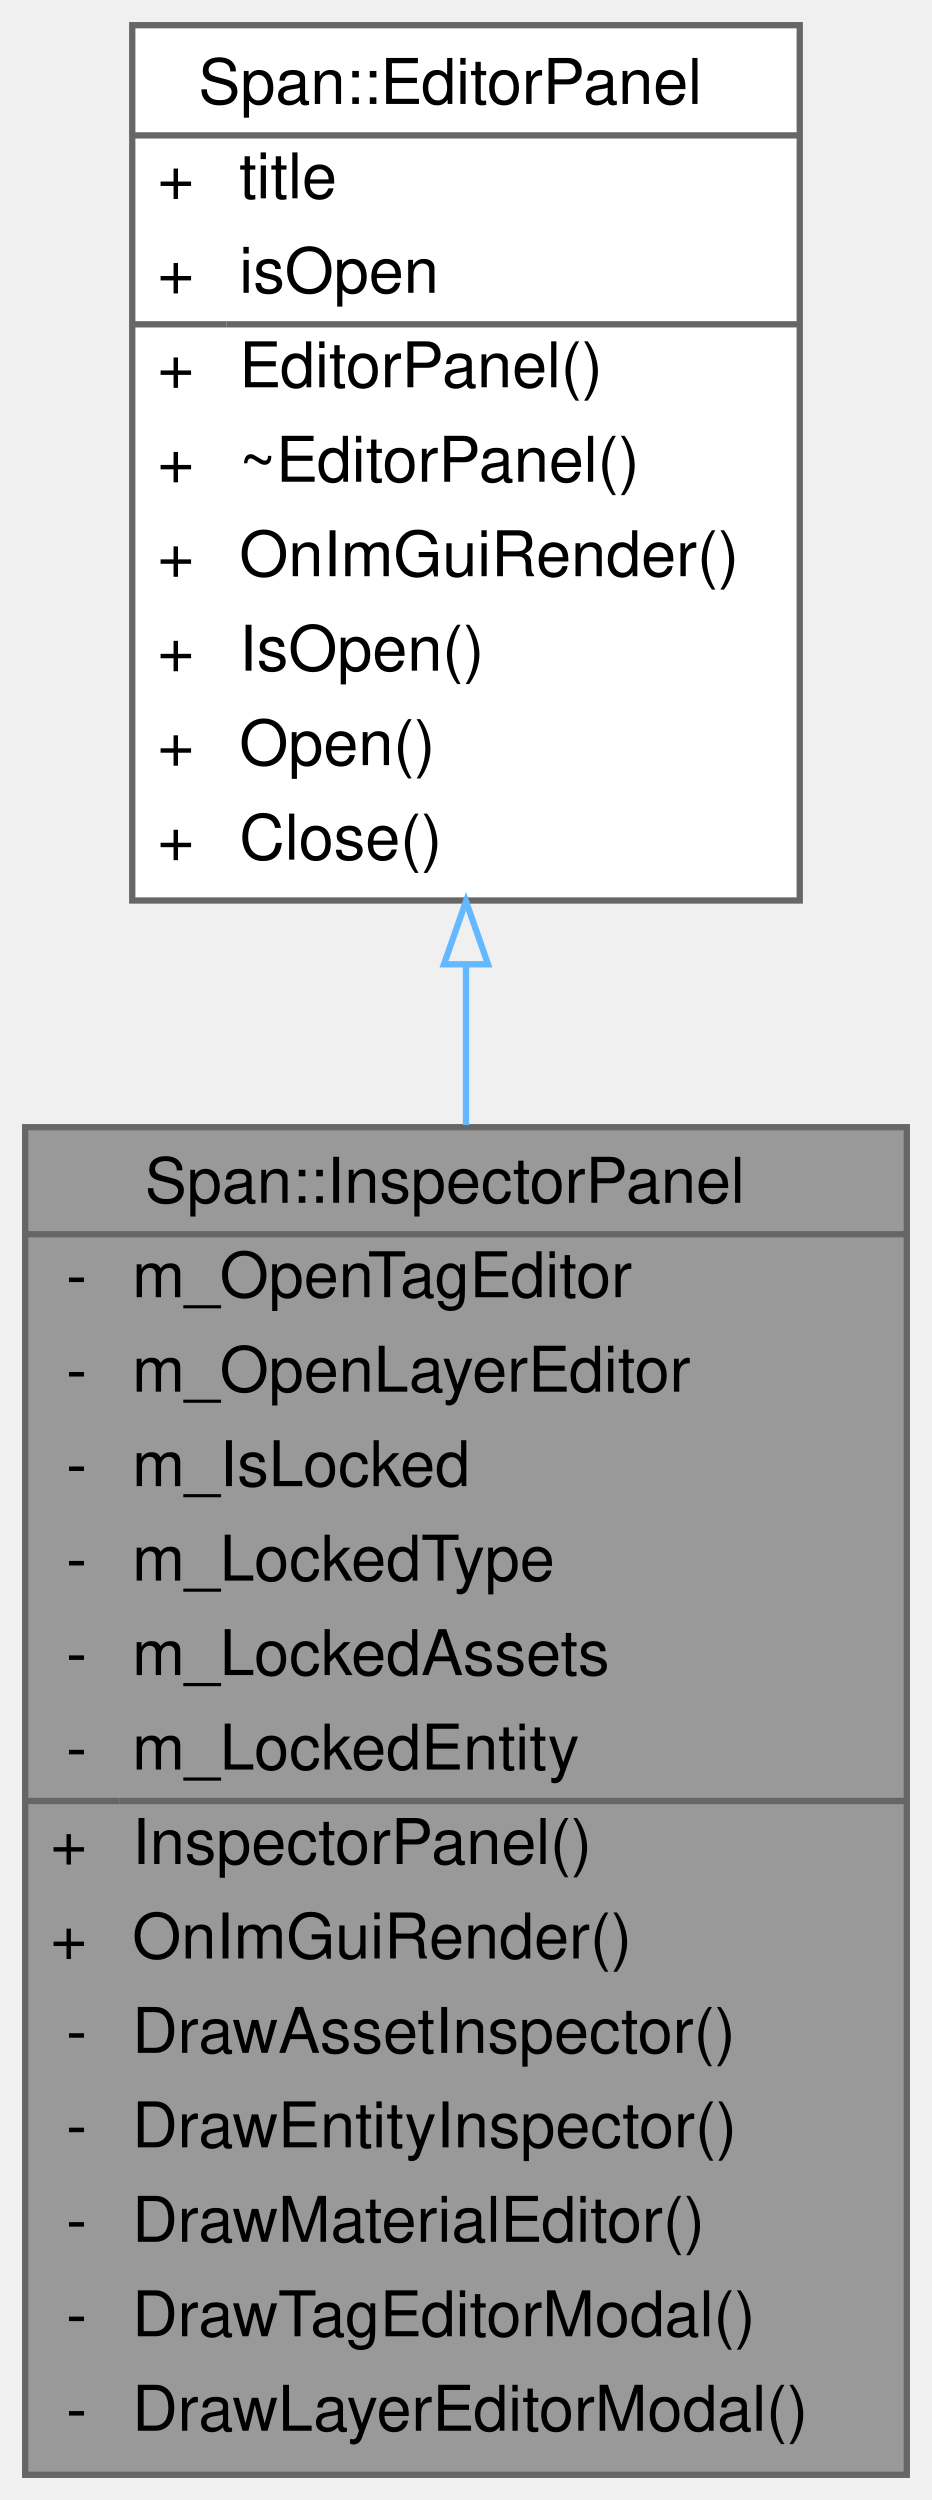
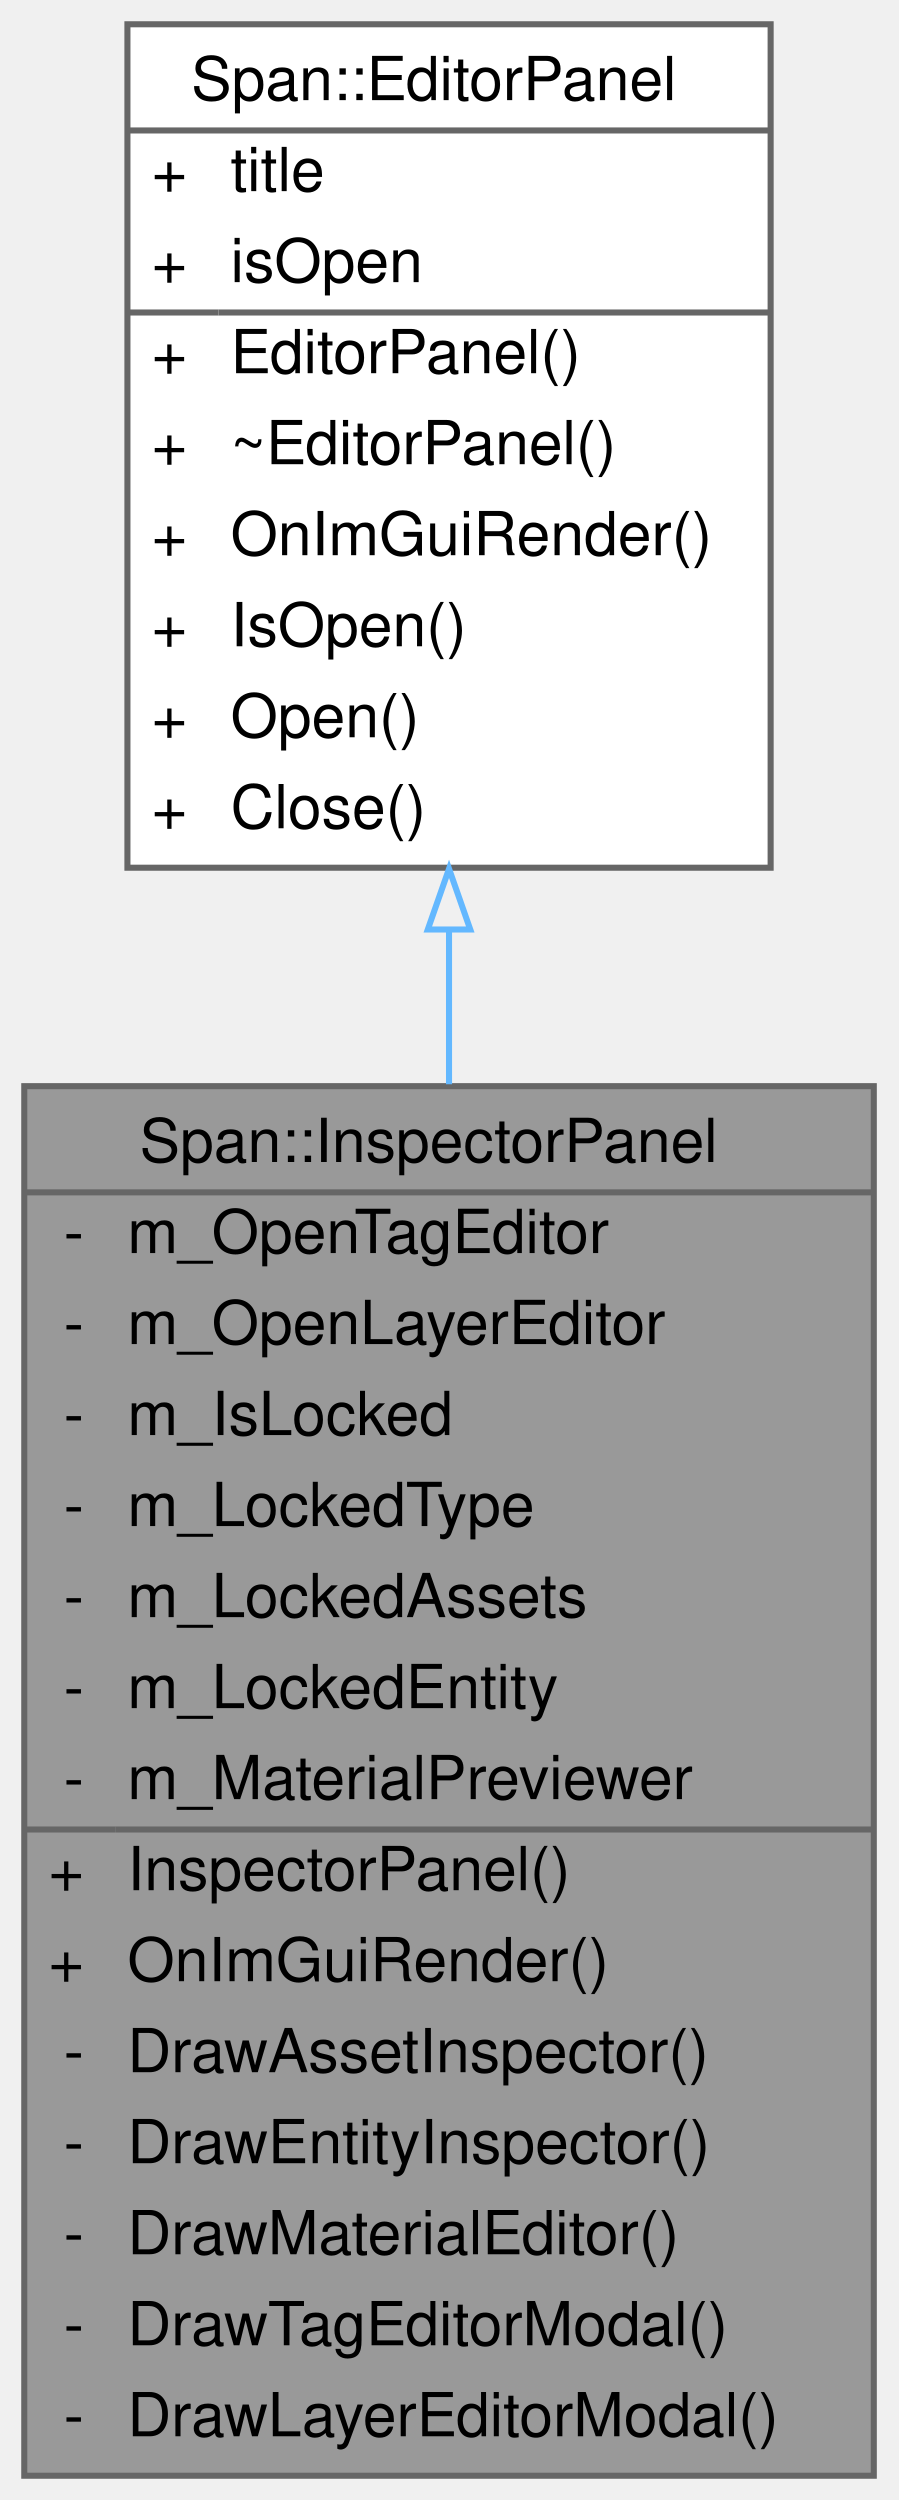
- <svg xmlns="http://www.w3.org/2000/svg" xmlns:xlink="http://www.w3.org/1999/xlink" width="148pt" height="397pt" viewBox="0.00 0.00 148.00 397.00">
-   <g id="graph0" class="graph" transform="scale(1 1) rotate(0) translate(4 393)">
+ <svg xmlns="http://www.w3.org/2000/svg" xmlns:xlink="http://www.w3.org/1999/xlink" width="148pt" height="412pt" viewBox="0.00 0.00 148.00 412.00">
+   <g id="graph0" class="graph" transform="scale(1 1) rotate(0) translate(4 408)">
    <g id="Node000001" class="node">
      <g id="a_Node000001">
        <a xlink:title="🕵️ 選択中のEntityが持つコンポーネントを列挙し、編集UIを提供するパネル。">
-           <polygon fill="#999999" stroke="transparent" points="140,-214 0,-214 0,0 140,0 140,-214" />
-           <text text-anchor="start" x="19" y="-202" font-family="Helvetica,sans-Serif" font-size="10.00">Span::InspectorPanel</text>
-           <text text-anchor="start" x="6.5" y="-187" font-family="Helvetica,sans-Serif" font-size="10.00">-</text>
-           <text text-anchor="start" x="17" y="-187" font-family="Helvetica,sans-Serif" font-size="10.00">m_OpenTagEditor</text>
-           <text text-anchor="start" x="6.5" y="-172" font-family="Helvetica,sans-Serif" font-size="10.00">-</text>
-           <text text-anchor="start" x="17" y="-172" font-family="Helvetica,sans-Serif" font-size="10.00">m_OpenLayerEditor</text>
-           <text text-anchor="start" x="6.5" y="-157" font-family="Helvetica,sans-Serif" font-size="10.00">-</text>
-           <text text-anchor="start" x="17" y="-157" font-family="Helvetica,sans-Serif" font-size="10.00">m_IsLocked</text>
-           <text text-anchor="start" x="6.5" y="-142" font-family="Helvetica,sans-Serif" font-size="10.00">-</text>
-           <text text-anchor="start" x="17" y="-142" font-family="Helvetica,sans-Serif" font-size="10.00">m_LockedType</text>
-           <text text-anchor="start" x="6.5" y="-127" font-family="Helvetica,sans-Serif" font-size="10.00">-</text>
-           <text text-anchor="start" x="17" y="-127" font-family="Helvetica,sans-Serif" font-size="10.00">m_LockedAssets</text>
-           <text text-anchor="start" x="6.5" y="-112" font-family="Helvetica,sans-Serif" font-size="10.00">-</text>
-           <text text-anchor="start" x="17" y="-112" font-family="Helvetica,sans-Serif" font-size="10.00">m_LockedEntity</text>
-           <text text-anchor="start" x="4" y="-97" font-family="Helvetica,sans-Serif" font-size="10.00">+</text>
-           <text text-anchor="start" x="17" y="-97" font-family="Helvetica,sans-Serif" font-size="10.00">InspectorPanel()</text>
-           <text text-anchor="start" x="4" y="-82" font-family="Helvetica,sans-Serif" font-size="10.00">+</text>
-           <text text-anchor="start" x="17" y="-82" font-family="Helvetica,sans-Serif" font-size="10.00">OnImGuiRender()</text>
-           <text text-anchor="start" x="6.5" y="-67" font-family="Helvetica,sans-Serif" font-size="10.00">-</text>
-           <text text-anchor="start" x="17" y="-67" font-family="Helvetica,sans-Serif" font-size="10.00">DrawAssetInspector()</text>
-           <text text-anchor="start" x="6.5" y="-52" font-family="Helvetica,sans-Serif" font-size="10.00">-</text>
-           <text text-anchor="start" x="17" y="-52" font-family="Helvetica,sans-Serif" font-size="10.00">DrawEntityInspector()</text>
-           <text text-anchor="start" x="6.5" y="-37" font-family="Helvetica,sans-Serif" font-size="10.00">-</text>
-           <text text-anchor="start" x="17" y="-37" font-family="Helvetica,sans-Serif" font-size="10.00">DrawMaterialEditor()</text>
-           <text text-anchor="start" x="6.5" y="-22" font-family="Helvetica,sans-Serif" font-size="10.00">-</text>
-           <text text-anchor="start" x="17" y="-22" font-family="Helvetica,sans-Serif" font-size="10.00">DrawTagEditorModal()</text>
-           <text text-anchor="start" x="6.5" y="-7" font-family="Helvetica,sans-Serif" font-size="10.00">-</text>
-           <text text-anchor="start" x="17" y="-7" font-family="Helvetica,sans-Serif" font-size="10.00">DrawLayerEditorModal()</text>
-           <polygon fill="#666666" stroke="#666666" points="0,-197 0,-197 140,-197 140,-197 0,-197" />
-           <polygon fill="#666666" stroke="#666666" points="0,-107 0,-107 15,-107 15,-107 0,-107" />
-           <polygon fill="#666666" stroke="#666666" points="15,-107 15,-107 140,-107 140,-107 15,-107" />
-           <polygon fill="none" stroke="#666666" points="0,0 0,-214 140,-214 140,0 0,0" />
+           <polygon fill="#999999" stroke="transparent" points="140,-229 0,-229 0,0 140,0 140,-229" />
+           <text text-anchor="start" x="19" y="-216.5" font-family="Helvetica,sans-Serif" font-size="10.00">Span::InspectorPanel</text>
+           <text text-anchor="start" x="6.5" y="-201.5" font-family="Helvetica,sans-Serif" font-size="10.00">-</text>
+           <text text-anchor="start" x="17" y="-201.5" font-family="Helvetica,sans-Serif" font-size="10.00">m_OpenTagEditor</text>
+           <text text-anchor="start" x="6.5" y="-186.5" font-family="Helvetica,sans-Serif" font-size="10.00">-</text>
+           <text text-anchor="start" x="17" y="-186.5" font-family="Helvetica,sans-Serif" font-size="10.00">m_OpenLayerEditor</text>
+           <text text-anchor="start" x="6.5" y="-171.5" font-family="Helvetica,sans-Serif" font-size="10.00">-</text>
+           <text text-anchor="start" x="17" y="-171.5" font-family="Helvetica,sans-Serif" font-size="10.00">m_IsLocked</text>
+           <text text-anchor="start" x="6.5" y="-156.5" font-family="Helvetica,sans-Serif" font-size="10.00">-</text>
+           <text text-anchor="start" x="17" y="-156.5" font-family="Helvetica,sans-Serif" font-size="10.00">m_LockedType</text>
+           <text text-anchor="start" x="6.5" y="-141.5" font-family="Helvetica,sans-Serif" font-size="10.00">-</text>
+           <text text-anchor="start" x="17" y="-141.5" font-family="Helvetica,sans-Serif" font-size="10.00">m_LockedAssets</text>
+           <text text-anchor="start" x="6.5" y="-126.5" font-family="Helvetica,sans-Serif" font-size="10.00">-</text>
+           <text text-anchor="start" x="17" y="-126.5" font-family="Helvetica,sans-Serif" font-size="10.00">m_LockedEntity</text>
+           <text text-anchor="start" x="6.5" y="-111.5" font-family="Helvetica,sans-Serif" font-size="10.00">-</text>
+           <text text-anchor="start" x="17" y="-111.5" font-family="Helvetica,sans-Serif" font-size="10.00">m_MaterialPreviewer</text>
+           <text text-anchor="start" x="4" y="-96.5" font-family="Helvetica,sans-Serif" font-size="10.00">+</text>
+           <text text-anchor="start" x="17" y="-96.5" font-family="Helvetica,sans-Serif" font-size="10.00">InspectorPanel()</text>
+           <text text-anchor="start" x="4" y="-81.5" font-family="Helvetica,sans-Serif" font-size="10.00">+</text>
+           <text text-anchor="start" x="17" y="-81.5" font-family="Helvetica,sans-Serif" font-size="10.00">OnImGuiRender()</text>
+           <text text-anchor="start" x="6.5" y="-66.5" font-family="Helvetica,sans-Serif" font-size="10.00">-</text>
+           <text text-anchor="start" x="17" y="-66.5" font-family="Helvetica,sans-Serif" font-size="10.00">DrawAssetInspector()</text>
+           <text text-anchor="start" x="6.5" y="-51.5" font-family="Helvetica,sans-Serif" font-size="10.00">-</text>
+           <text text-anchor="start" x="17" y="-51.5" font-family="Helvetica,sans-Serif" font-size="10.00">DrawEntityInspector()</text>
+           <text text-anchor="start" x="6.5" y="-36.5" font-family="Helvetica,sans-Serif" font-size="10.00">-</text>
+           <text text-anchor="start" x="17" y="-36.5" font-family="Helvetica,sans-Serif" font-size="10.00">DrawMaterialEditor()</text>
+           <text text-anchor="start" x="6.5" y="-21.5" font-family="Helvetica,sans-Serif" font-size="10.00">-</text>
+           <text text-anchor="start" x="17" y="-21.5" font-family="Helvetica,sans-Serif" font-size="10.00">DrawTagEditorModal()</text>
+           <text text-anchor="start" x="6.5" y="-6.5" font-family="Helvetica,sans-Serif" font-size="10.00">-</text>
+           <text text-anchor="start" x="17" y="-6.5" font-family="Helvetica,sans-Serif" font-size="10.00">DrawLayerEditorModal()</text>
+           <polygon fill="#666666" stroke="#666666" points="0,-211.5 0,-211.5 140,-211.5 140,-211.5 0,-211.5" />
+           <polygon fill="#666666" stroke="#666666" points="0,-106.5 0,-106.5 15,-106.5 15,-106.5 0,-106.5" />
+           <polygon fill="#666666" stroke="#666666" points="15,-106.5 15,-106.5 140,-106.5 140,-106.5 15,-106.5" />
+           <polygon fill="none" stroke="#666666" points="0,0 0,-229 140,-229 140,0 0,0" />
        </a>
      </g>
    </g>
    <g id="Node000002" class="node">
      <g id="a_Node000002">
        <a xlink:href="classSpan_1_1EditorPanel.html" target="_top" xlink:title="🖼 全てのエディタパネルの基底クラス。">
-           <polygon fill="white" stroke="transparent" points="123,-389 17,-389 17,-250 123,-250 123,-389" />
-           <text text-anchor="start" x="27.5" y="-376.5" font-family="Helvetica,sans-Serif" font-size="10.00">Span::EditorPanel</text>
+           <polygon fill="white" stroke="transparent" points="123,-404 17,-404 17,-265 123,-265 123,-404" />
+           <text text-anchor="start" x="27.5" y="-391.5" font-family="Helvetica,sans-Serif" font-size="10.00">Span::EditorPanel</text>
+           <text text-anchor="start" x="21" y="-376.5" font-family="Helvetica,sans-Serif" font-size="10.00">+</text>
+           <text text-anchor="start" x="34" y="-376.5" font-family="Helvetica,sans-Serif" font-size="10.00">title</text>
          <text text-anchor="start" x="21" y="-361.5" font-family="Helvetica,sans-Serif" font-size="10.00">+</text>
-           <text text-anchor="start" x="34" y="-361.5" font-family="Helvetica,sans-Serif" font-size="10.00">title</text>
+           <text text-anchor="start" x="34" y="-361.5" font-family="Helvetica,sans-Serif" font-size="10.00">isOpen</text>
          <text text-anchor="start" x="21" y="-346.5" font-family="Helvetica,sans-Serif" font-size="10.00">+</text>
-           <text text-anchor="start" x="34" y="-346.5" font-family="Helvetica,sans-Serif" font-size="10.00">isOpen</text>
+           <text text-anchor="start" x="34" y="-346.5" font-family="Helvetica,sans-Serif" font-size="10.00">EditorPanel()</text>
          <text text-anchor="start" x="21" y="-331.5" font-family="Helvetica,sans-Serif" font-size="10.00">+</text>
-           <text text-anchor="start" x="34" y="-331.5" font-family="Helvetica,sans-Serif" font-size="10.00">EditorPanel()</text>
+           <text text-anchor="start" x="34" y="-331.5" font-family="Helvetica,sans-Serif" font-size="10.00">~EditorPanel()</text>
          <text text-anchor="start" x="21" y="-316.5" font-family="Helvetica,sans-Serif" font-size="10.00">+</text>
-           <text text-anchor="start" x="34" y="-316.5" font-family="Helvetica,sans-Serif" font-size="10.00">~EditorPanel()</text>
+           <text text-anchor="start" x="34" y="-316.5" font-family="Helvetica,sans-Serif" font-size="10.00">OnImGuiRender()</text>
          <text text-anchor="start" x="21" y="-301.5" font-family="Helvetica,sans-Serif" font-size="10.00">+</text>
-           <text text-anchor="start" x="34" y="-301.5" font-family="Helvetica,sans-Serif" font-size="10.00">OnImGuiRender()</text>
+           <text text-anchor="start" x="34" y="-301.5" font-family="Helvetica,sans-Serif" font-size="10.00">IsOpen()</text>
          <text text-anchor="start" x="21" y="-286.5" font-family="Helvetica,sans-Serif" font-size="10.00">+</text>
-           <text text-anchor="start" x="34" y="-286.5" font-family="Helvetica,sans-Serif" font-size="10.00">IsOpen()</text>
+           <text text-anchor="start" x="34" y="-286.5" font-family="Helvetica,sans-Serif" font-size="10.00">Open()</text>
          <text text-anchor="start" x="21" y="-271.5" font-family="Helvetica,sans-Serif" font-size="10.00">+</text>
-           <text text-anchor="start" x="34" y="-271.5" font-family="Helvetica,sans-Serif" font-size="10.00">Open()</text>
-           <text text-anchor="start" x="21" y="-256.5" font-family="Helvetica,sans-Serif" font-size="10.00">+</text>
-           <text text-anchor="start" x="34" y="-256.5" font-family="Helvetica,sans-Serif" font-size="10.00">Close()</text>
-           <polygon fill="#666666" stroke="#666666" points="17,-371.5 17,-371.5 123,-371.5 123,-371.5 17,-371.5" />
-           <polygon fill="#666666" stroke="#666666" points="17,-341.5 17,-341.5 32,-341.5 32,-341.5 17,-341.5" />
-           <polygon fill="#666666" stroke="#666666" points="32,-341.5 32,-341.5 123,-341.5 123,-341.5 32,-341.5" />
-           <polygon fill="none" stroke="#666666" points="17,-250 17,-389 123,-389 123,-250 17,-250" />
+           <text text-anchor="start" x="34" y="-271.5" font-family="Helvetica,sans-Serif" font-size="10.00">Close()</text>
+           <polygon fill="#666666" stroke="#666666" points="17,-386.5 17,-386.5 123,-386.5 123,-386.5 17,-386.5" />
+           <polygon fill="#666666" stroke="#666666" points="17,-356.5 17,-356.5 32,-356.5 32,-356.5 17,-356.5" />
+           <polygon fill="#666666" stroke="#666666" points="32,-356.5 32,-356.5 123,-356.5 123,-356.5 32,-356.5" />
+           <polygon fill="none" stroke="#666666" points="17,-265 17,-404 123,-404 123,-265 17,-265" />
        </a>
      </g>
    </g>
    <g id="edge1_Node000001_Node000002" class="edge">
      <g id="a_edge1_Node000001_Node000002">
        <a xlink:title=" ">
-           <path fill="none" stroke="#63b8ff" d="M70,-239.83C70,-231.5 70,-222.93 70,-214.34" />
-           <polygon fill="none" stroke="#63b8ff" points="66.5,-239.87 70,-249.87 73.5,-239.87 66.5,-239.87" />
+           <path fill="none" stroke="#63b8ff" d="M70,-254.82C70,-246.5 70,-237.93 70,-229.31" />
+           <polygon fill="none" stroke="#63b8ff" points="66.5,-254.82 70,-264.82 73.5,-254.82 66.5,-254.82" />
        </a>
      </g>
    </g>
  </g>
</svg>
